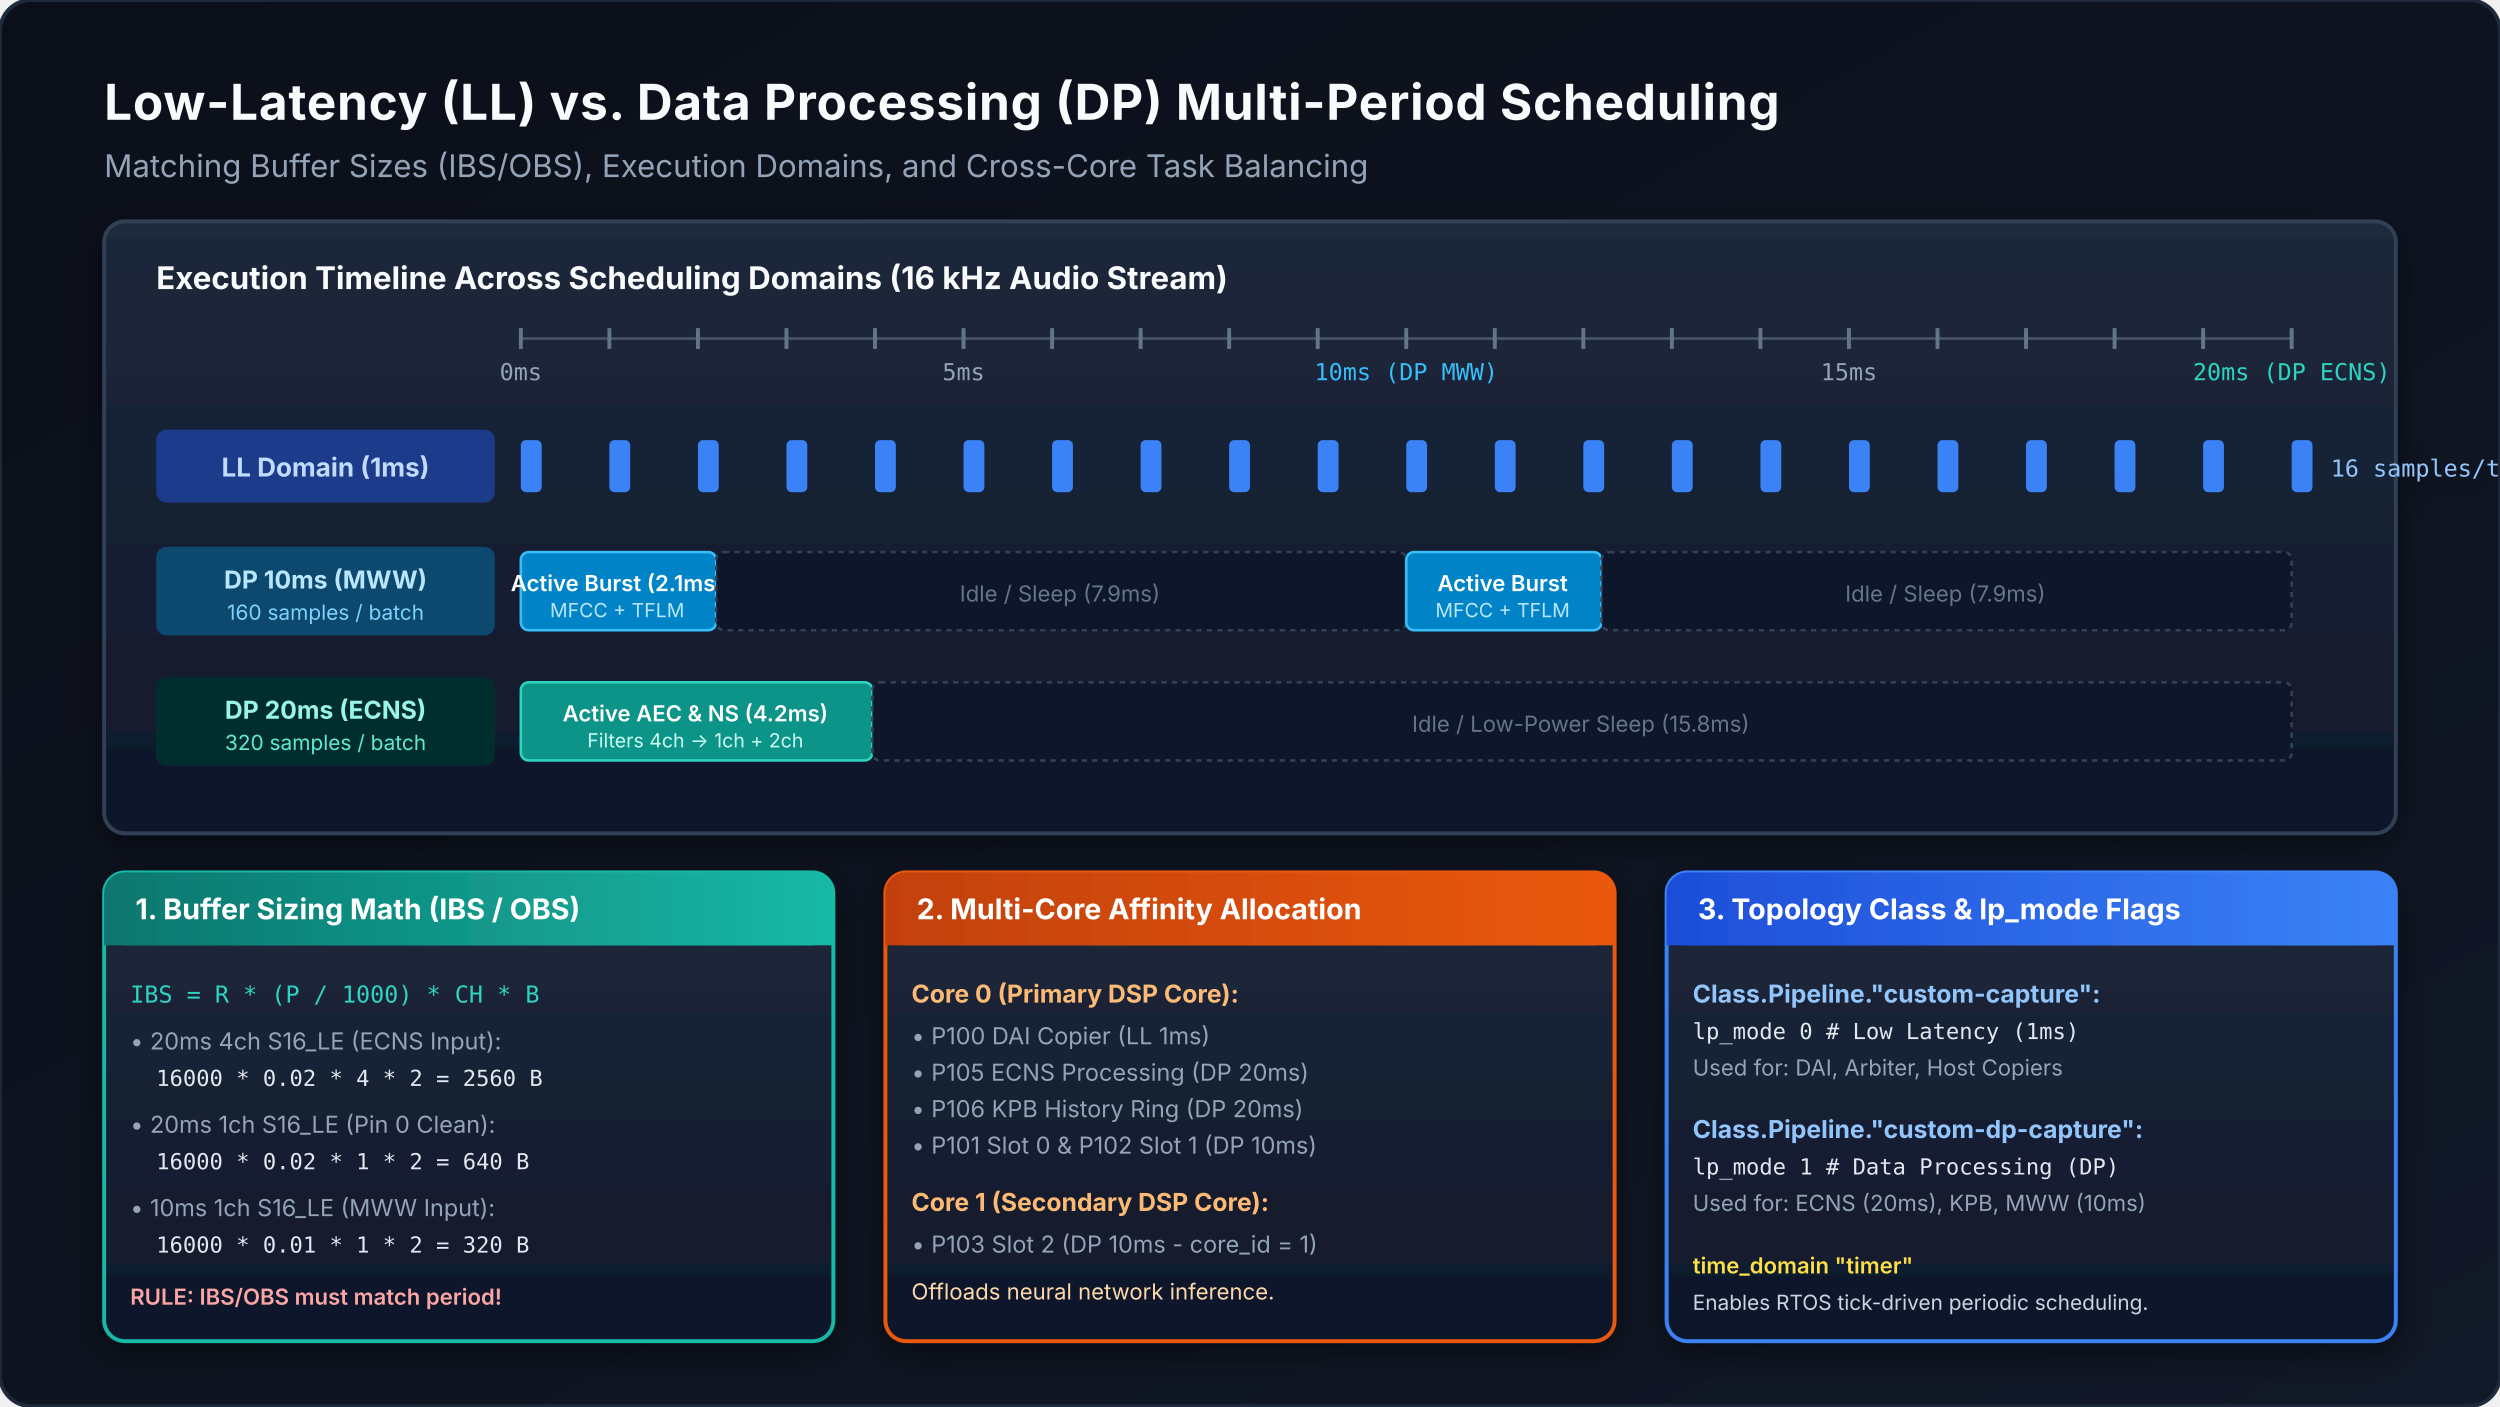
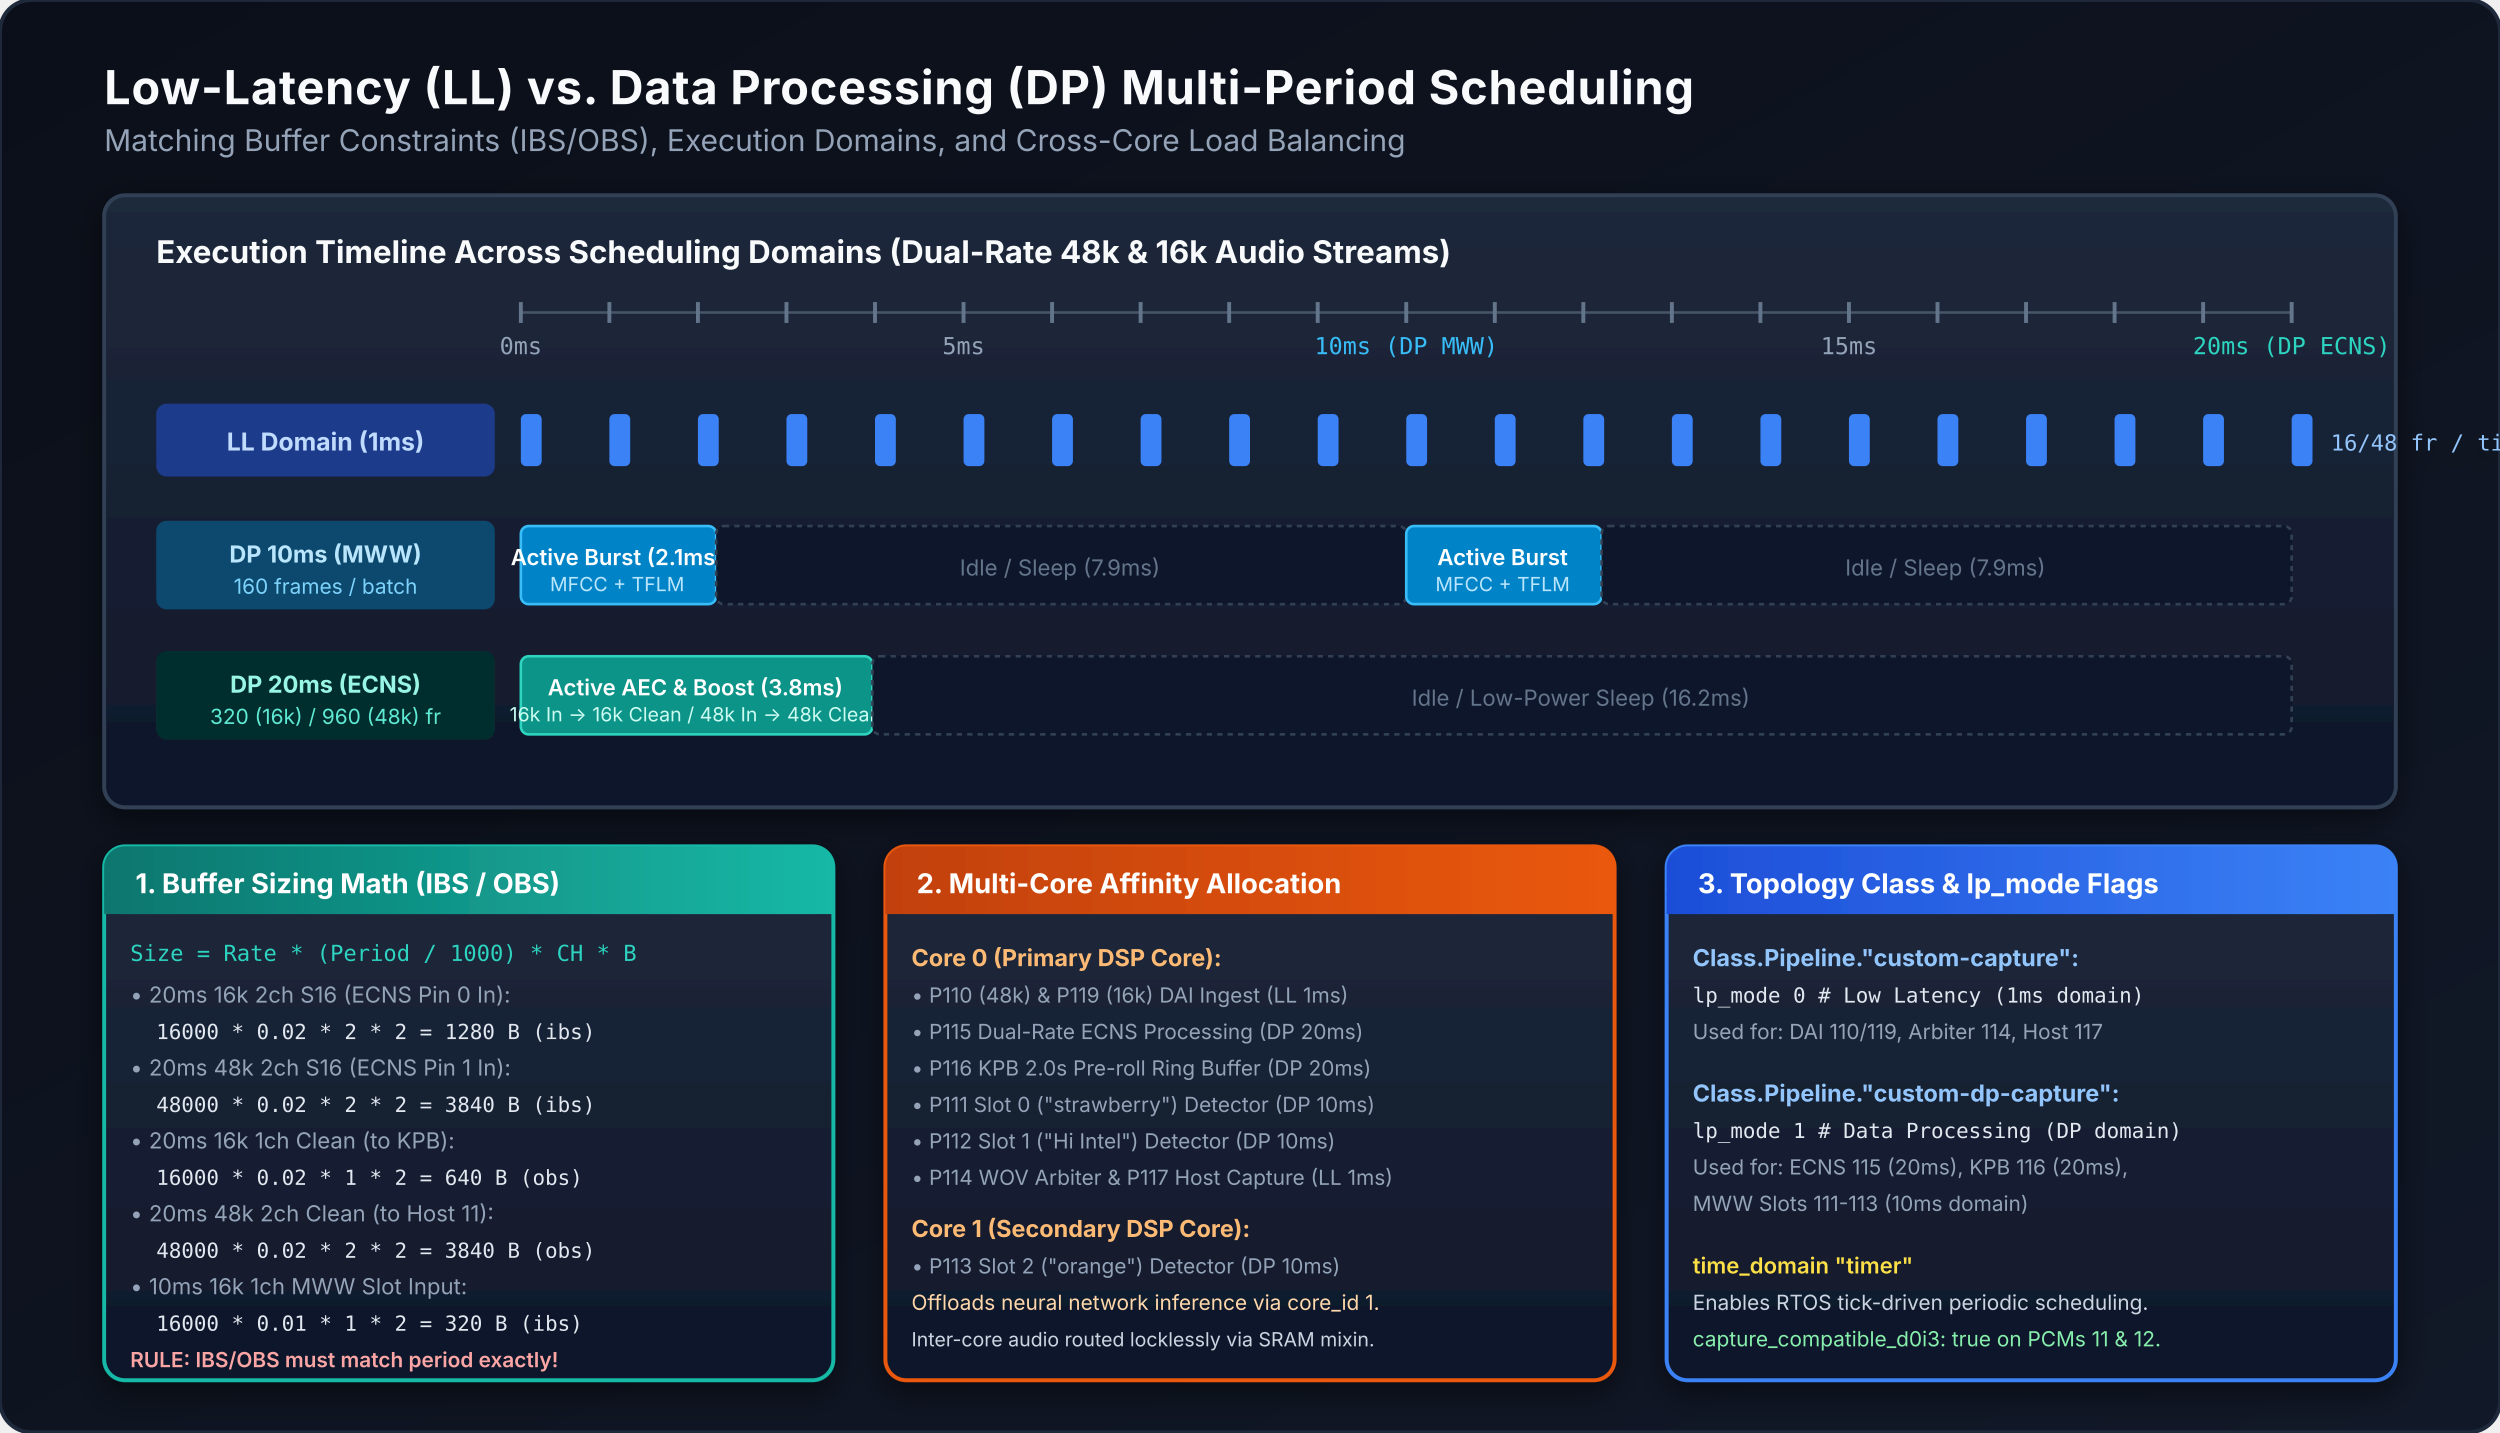
- <svg xmlns="http://www.w3.org/2000/svg" viewBox="0 0 960 540" width="100%" height="100%">
+ <svg xmlns="http://www.w3.org/2000/svg" viewBox="0 0 960 550" width="100%" height="100%">
  <defs>
    <linearGradient id="sched-bg" x1="0%" y1="0%" x2="100%" y2="100%">
      <stop offset="0%" stop-color="#0b0f19" />
      <stop offset="100%" stop-color="#111827" />
    </linearGradient>
    <linearGradient id="sched-card" x1="0%" y1="0%" x2="0%" y2="100%">
      <stop offset="0%" stop-color="#1e293b" />
      <stop offset="100%" stop-color="#0f172a" />
    </linearGradient>
    <linearGradient id="sched-ll-hdr" x1="0%" y1="0%" x2="100%" y2="0%">
      <stop offset="0%" stop-color="#1d4ed8" />
      <stop offset="100%" stop-color="#3b82f6" />
    </linearGradient>
    <linearGradient id="sched-dp-hdr" x1="0%" y1="0%" x2="100%" y2="0%">
      <stop offset="0%" stop-color="#0f766e" />
      <stop offset="100%" stop-color="#14b8a6" />
    </linearGradient>
    <linearGradient id="sched-core-hdr" x1="0%" y1="0%" x2="100%" y2="0%">
      <stop offset="0%" stop-color="#c2410c" />
      <stop offset="100%" stop-color="#ea580c" />
    </linearGradient>
    <filter id="sched-shadow" x="-5%" y="-5%" width="110%" height="115%">
      <feDropShadow dx="0" dy="4" stdDeviation="6" flood-color="#000" flood-opacity="0.5" />
    </filter>
  </defs>
-   <rect width="960" height="540" rx="12" fill="url(#sched-bg)" stroke="#1e293b" stroke-width="1.5" />
-   <g transform="translate(40, 24)">
-     <text x="0" y="22" font-family="system-ui, -apple-system, sans-serif" font-size="19" font-weight="700" fill="#f8fafc" letter-spacing="0.3">
+   <rect width="960" height="550" rx="12" fill="url(#sched-bg)" stroke="#1e293b" stroke-width="1.5" />
+   <g transform="translate(40, 20)">
+     <text x="0" y="20" font-family="system-ui, -apple-system, sans-serif" font-size="18" font-weight="700" fill="#f8fafc" letter-spacing="0.3">
      Low-Latency (LL) vs. Data Processing (DP) Multi-Period Scheduling
    </text>
-     <text x="0" y="44" font-family="system-ui, -apple-system, sans-serif" font-size="12" fill="#94a3b8">
-       Matching Buffer Sizes (IBS/OBS), Execution Domains, and Cross-Core Task Balancing
+     <text x="0" y="38" font-family="system-ui, -apple-system, sans-serif" font-size="11.5" fill="#94a3b8">
+       Matching Buffer Constraints (IBS/OBS), Execution Domains, and Cross-Core Load Balancing
    </text>
  </g>
-   <g transform="translate(40, 85)" filter="url(#sched-shadow)">
+   <g transform="translate(40, 75)" filter="url(#sched-shadow)">
    <rect width="880" height="235" rx="8" fill="url(#sched-card)" stroke="#334155" stroke-width="1.5" />
    <text x="20" y="26" font-family="system-ui, -apple-system, sans-serif" font-size="12" font-weight="700" fill="#f8fafc">
-       Execution Timeline Across Scheduling Domains (16 kHz Audio Stream)
+       Execution Timeline Across Scheduling Domains (Dual-Rate 48k &amp; 16k Audio Streams)
    </text>
    <g transform="translate(160, 45)">
      <line x1="0" y1="0" x2="680" y2="0" stroke="#475569" stroke-width="1" />
      <path d="M 0 -4 L 0 4 M 34 -4 L 34 4 M 68 -4 L 68 4 M 102 -4 L 102 4 M 136 -4 L 136 4 M 170 -4 L 170 4 M 204 -4 L 204 4 M 238 -4 L 238 4 M 272 -4 L 272 4 M 306 -4 L 306 4 M 340 -4 L 340 4 M 374 -4 L 374 4 M 408 -4 L 408 4 M 442 -4 L 442 4 M 476 -4 L 476 4 M 510 -4 L 510 4 M 544 -4 L 544 4 M 578 -4 L 578 4 M 612 -4 L 612 4 M 646 -4 L 646 4 M 680 -4 L 680 4" stroke="#64748b" stroke-width="1.5" />
      <text x="0" y="16" text-anchor="middle" font-family="monospace" font-size="9" fill="#94a3b8">0ms</text>
      <text x="170" y="16" text-anchor="middle" font-family="monospace" font-size="9" fill="#94a3b8">5ms</text>
      <text x="340" y="16" text-anchor="middle" font-family="monospace" font-size="9" fill="#38bdf8">10ms (DP MWW)</text>
      <text x="510" y="16" text-anchor="middle" font-family="monospace" font-size="9" fill="#94a3b8">15ms</text>
      <text x="680" y="16" text-anchor="middle" font-family="monospace" font-size="9" fill="#2dd4bf">20ms (DP ECNS)</text>
    </g>
    <g transform="translate(20, 80)">
      <rect width="130" height="28" rx="4" fill="#1e3a8a" />
-       <text x="65" y="18" text-anchor="middle" font-family="system-ui, -apple-system, sans-serif" font-size="10" font-weight="700" fill="#bfdbfe">LL Domain (1ms)</text>
+       <text x="65" y="18" text-anchor="middle" font-family="system-ui, -apple-system, sans-serif" font-size="9.5" font-weight="700" fill="#bfdbfe">LL Domain (1ms)</text>
      <g transform="translate(140, 4)">
        <rect x="0" width="8" height="20" rx="2" fill="#3b82f6" />
        <rect x="34" width="8" height="20" rx="2" fill="#3b82f6" />
        <rect x="68" width="8" height="20" rx="2" fill="#3b82f6" />
        <rect x="102" width="8" height="20" rx="2" fill="#3b82f6" />
        <rect x="136" width="8" height="20" rx="2" fill="#3b82f6" />
        <rect x="170" width="8" height="20" rx="2" fill="#3b82f6" />
        <rect x="204" width="8" height="20" rx="2" fill="#3b82f6" />
        <rect x="238" width="8" height="20" rx="2" fill="#3b82f6" />
        <rect x="272" width="8" height="20" rx="2" fill="#3b82f6" />
        <rect x="306" width="8" height="20" rx="2" fill="#3b82f6" />
        <rect x="340" width="8" height="20" rx="2" fill="#3b82f6" />
        <rect x="374" width="8" height="20" rx="2" fill="#3b82f6" />
        <rect x="408" width="8" height="20" rx="2" fill="#3b82f6" />
        <rect x="442" width="8" height="20" rx="2" fill="#3b82f6" />
        <rect x="476" width="8" height="20" rx="2" fill="#3b82f6" />
        <rect x="510" width="8" height="20" rx="2" fill="#3b82f6" />
        <rect x="544" width="8" height="20" rx="2" fill="#3b82f6" />
        <rect x="578" width="8" height="20" rx="2" fill="#3b82f6" />
        <rect x="612" width="8" height="20" rx="2" fill="#3b82f6" />
        <rect x="646" width="8" height="20" rx="2" fill="#3b82f6" />
        <rect x="680" width="8" height="20" rx="2" fill="#3b82f6" />
      </g>
-       <text x="835" y="18" font-family="monospace" font-size="9" fill="#93c5fd">16 samples/tick</text>
+       <text x="835" y="18" font-family="monospace" font-size="8.5" fill="#93c5fd">16/48 fr / tick</text>
    </g>
    <g transform="translate(20, 125)">
      <rect width="130" height="34" rx="4" fill="#0c4a6e" />
-       <text x="65" y="16" text-anchor="middle" font-family="system-ui, -apple-system, sans-serif" font-size="9.5" font-weight="700" fill="#bae6fd">DP 10ms (MWW)</text>
-       <text x="65" y="28" text-anchor="middle" font-family="system-ui, -apple-system, sans-serif" font-size="8" fill="#7dd3fc">160 samples / batch</text>
+       <text x="65" y="16" text-anchor="middle" font-family="system-ui, -apple-system, sans-serif" font-size="9" font-weight="700" fill="#bae6fd">DP 10ms (MWW)</text>
+       <text x="65" y="28" text-anchor="middle" font-family="system-ui, -apple-system, sans-serif" font-size="8" fill="#7dd3fc">160 frames / batch</text>
      <g transform="translate(140, 2)">
        <rect x="0" width="75" height="30" rx="3" fill="#0284c7" stroke="#38bdf8" stroke-width="1" />
        <text x="37" y="15" text-anchor="middle" font-family="system-ui, -apple-system, sans-serif" font-size="8.5" font-weight="600" fill="#ffffff">Active Burst (2.1ms)</text>
        <text x="37" y="25" text-anchor="middle" font-family="system-ui, -apple-system, sans-serif" font-size="7.5" fill="#bae6fd">MFCC + TFLM</text>
        <rect x="75" width="265" height="30" rx="3" fill="#0f172a" stroke="#334155" stroke-dasharray="2,2" />
        <text x="207" y="19" text-anchor="middle" font-family="system-ui, -apple-system, sans-serif" font-size="8.5" fill="#64748b">Idle / Sleep (7.9ms)</text>
        <rect x="340" width="75" height="30" rx="3" fill="#0284c7" stroke="#38bdf8" stroke-width="1" />
        <text x="377" y="15" text-anchor="middle" font-family="system-ui, -apple-system, sans-serif" font-size="8.5" font-weight="600" fill="#ffffff">Active Burst</text>
        <text x="377" y="25" text-anchor="middle" font-family="system-ui, -apple-system, sans-serif" font-size="7.5" fill="#bae6fd">MFCC + TFLM</text>
        <rect x="415" width="265" height="30" rx="3" fill="#0f172a" stroke="#334155" stroke-dasharray="2,2" />
        <text x="547" y="19" text-anchor="middle" font-family="system-ui, -apple-system, sans-serif" font-size="8.5" fill="#64748b">Idle / Sleep (7.9ms)</text>
      </g>
    </g>
    <g transform="translate(20, 175)">
      <rect width="130" height="34" rx="4" fill="#042f2e" />
-       <text x="65" y="16" text-anchor="middle" font-family="system-ui, -apple-system, sans-serif" font-size="9.5" font-weight="700" fill="#99f6e4">DP 20ms (ECNS)</text>
-       <text x="65" y="28" text-anchor="middle" font-family="system-ui, -apple-system, sans-serif" font-size="8" fill="#5eead4">320 samples / batch</text>
+       <text x="65" y="16" text-anchor="middle" font-family="system-ui, -apple-system, sans-serif" font-size="9" font-weight="700" fill="#99f6e4">DP 20ms (ECNS)</text>
+       <text x="65" y="28" text-anchor="middle" font-family="system-ui, -apple-system, sans-serif" font-size="8" fill="#5eead4">320 (16k) / 960 (48k) fr</text>
      <g transform="translate(140, 2)">
        <rect x="0" width="135" height="30" rx="3" fill="#0d9488" stroke="#2dd4bf" stroke-width="1" />
-         <text x="67" y="15" text-anchor="middle" font-family="system-ui, -apple-system, sans-serif" font-size="8.5" font-weight="600" fill="#ffffff">Active AEC &amp; NS (4.2ms)</text>
-         <text x="67" y="25" text-anchor="middle" font-family="system-ui, -apple-system, sans-serif" font-size="7.5" fill="#ccfbf1">Filters 4ch -&gt; 1ch + 2ch</text>
+         <text x="67" y="15" text-anchor="middle" font-family="system-ui, -apple-system, sans-serif" font-size="8.5" font-weight="600" fill="#ffffff">Active AEC &amp; Boost (3.8ms)</text>
+         <text x="67" y="25" text-anchor="middle" font-family="system-ui, -apple-system, sans-serif" font-size="7.5" fill="#ccfbf1">16k In -&gt; 16k Clean / 48k In -&gt; 48k Clean</text>
        <rect x="135" width="545" height="30" rx="3" fill="#0f172a" stroke="#334155" stroke-dasharray="2,2" />
-         <text x="407" y="19" text-anchor="middle" font-family="system-ui, -apple-system, sans-serif" font-size="8.5" fill="#64748b">Idle / Low-Power Sleep (15.8ms)</text>
+         <text x="407" y="19" text-anchor="middle" font-family="system-ui, -apple-system, sans-serif" font-size="8.5" fill="#64748b">Idle / Low-Power Sleep (16.2ms)</text>
      </g>
    </g>
  </g>
-   <g transform="translate(40, 335)" filter="url(#sched-shadow)">
-     <rect width="280" height="180" rx="8" fill="url(#sched-card)" stroke="#14b8a6" stroke-width="1.5" />
-     <rect width="280" height="28" rx="8" fill="url(#sched-dp-hdr)" />
-     <rect y="20" width="280" height="8" fill="url(#sched-dp-hdr)" />
-     <text x="12" y="18" font-family="system-ui, -apple-system, sans-serif" font-size="11" font-weight="700" fill="#ffffff">
+   <g transform="translate(40, 325)" filter="url(#sched-shadow)">
+     <rect width="280" height="205" rx="8" fill="url(#sched-card)" stroke="#14b8a6" stroke-width="1.5" />
+     <rect width="280" height="26" rx="8" fill="url(#sched-dp-hdr)" />
+     <rect y="18" width="280" height="8" fill="url(#sched-dp-hdr)" />
+     <text x="12" y="18" font-family="system-ui, -apple-system, sans-serif" font-size="10.5" font-weight="700" fill="#ffffff">
      1. Buffer Sizing Math (IBS / OBS)
    </text>
-     <g transform="translate(10, 36)">
-       <text x="0" y="14" font-family="monospace" font-size="9" fill="#2dd4bf">IBS = R * (P / 1000) * CH * B</text>
-       <text x="0" y="32" font-family="system-ui, -apple-system, sans-serif" font-size="9" fill="#94a3b8">• 20ms 4ch S16_LE (ECNS Input):</text>
-       <text x="10" y="46" font-family="monospace" font-size="8.5" fill="#e2e8f0">16000 * 0.02 * 4 * 2 = 2560 B</text>
-       <text x="0" y="64" font-family="system-ui, -apple-system, sans-serif" font-size="9" fill="#94a3b8">• 20ms 1ch S16_LE (Pin 0 Clean):</text>
-       <text x="10" y="78" font-family="monospace" font-size="8.5" fill="#e2e8f0">16000 * 0.02 * 1 * 2 = 640 B</text>
-       <text x="0" y="96" font-family="system-ui, -apple-system, sans-serif" font-size="9" fill="#94a3b8">• 10ms 1ch S16_LE (MWW Input):</text>
-       <text x="10" y="110" font-family="monospace" font-size="8.5" fill="#e2e8f0">16000 * 0.01 * 1 * 2 = 320 B</text>
-       <text x="0" y="130" font-family="system-ui, -apple-system, sans-serif" font-size="8.5" font-weight="600" fill="#fca5a5">
-         RULE: IBS/OBS must match period!
+     <g transform="translate(10, 32)">
+       <text x="0" y="12" font-family="monospace" font-size="8.5" fill="#2dd4bf">Size = Rate * (Period / 1000) * CH * B</text>
+       <text x="0" y="28" font-family="system-ui, -apple-system, sans-serif" font-size="8.5" fill="#94a3b8">• 20ms 16k 2ch S16 (ECNS Pin 0 In):</text>
+       <text x="10" y="42" font-family="monospace" font-size="8" fill="#e2e8f0">16000 * 0.02 * 2 * 2 = 1280 B (ibs)</text>
+       <text x="0" y="56" font-family="system-ui, -apple-system, sans-serif" font-size="8.5" fill="#94a3b8">• 20ms 48k 2ch S16 (ECNS Pin 1 In):</text>
+       <text x="10" y="70" font-family="monospace" font-size="8" fill="#e2e8f0">48000 * 0.02 * 2 * 2 = 3840 B (ibs)</text>
+       <text x="0" y="84" font-family="system-ui, -apple-system, sans-serif" font-size="8.5" fill="#94a3b8">• 20ms 16k 1ch Clean (to KPB):</text>
+       <text x="10" y="98" font-family="monospace" font-size="8" fill="#e2e8f0">16000 * 0.02 * 1 * 2 = 640 B (obs)</text>
+       <text x="0" y="112" font-family="system-ui, -apple-system, sans-serif" font-size="8.5" fill="#94a3b8">• 20ms 48k 2ch Clean (to Host 11):</text>
+       <text x="10" y="126" font-family="monospace" font-size="8" fill="#e2e8f0">48000 * 0.02 * 2 * 2 = 3840 B (obs)</text>
+       <text x="0" y="140" font-family="system-ui, -apple-system, sans-serif" font-size="8.5" fill="#94a3b8">• 10ms 16k 1ch MWW Slot Input:</text>
+       <text x="10" y="154" font-family="monospace" font-size="8" fill="#e2e8f0">16000 * 0.01 * 1 * 2 = 320 B (ibs)</text>
+       <text x="0" y="168" font-family="system-ui, -apple-system, sans-serif" font-size="8" font-weight="600" fill="#fca5a5">
+         RULE: IBS/OBS must match period exactly!
      </text>
    </g>
  </g>
-   <g transform="translate(340, 335)" filter="url(#sched-shadow)">
-     <rect width="280" height="180" rx="8" fill="url(#sched-card)" stroke="#ea580c" stroke-width="1.5" />
-     <rect width="280" height="28" rx="8" fill="url(#sched-core-hdr)" />
-     <rect y="20" width="280" height="8" fill="url(#sched-core-hdr)" />
-     <text x="12" y="18" font-family="system-ui, -apple-system, sans-serif" font-size="11" font-weight="700" fill="#ffffff">
+   <g transform="translate(340, 325)" filter="url(#sched-shadow)">
+     <rect width="280" height="205" rx="8" fill="url(#sched-card)" stroke="#ea580c" stroke-width="1.5" />
+     <rect width="280" height="26" rx="8" fill="url(#sched-core-hdr)" />
+     <rect y="18" width="280" height="8" fill="url(#sched-core-hdr)" />
+     <text x="12" y="18" font-family="system-ui, -apple-system, sans-serif" font-size="10.5" font-weight="700" fill="#ffffff">
      2. Multi-Core Affinity Allocation
    </text>
-     <g transform="translate(10, 36)">
-       <text x="0" y="14" font-family="system-ui, -apple-system, sans-serif" font-size="9.5" font-weight="700" fill="#fdba74">Core 0 (Primary DSP Core):</text>
-       <text x="0" y="30" font-family="system-ui, -apple-system, sans-serif" font-size="9" fill="#94a3b8">• P100 DAI Copier (LL 1ms)</text>
-       <text x="0" y="44" font-family="system-ui, -apple-system, sans-serif" font-size="9" fill="#94a3b8">• P105 ECNS Processing (DP 20ms)</text>
-       <text x="0" y="58" font-family="system-ui, -apple-system, sans-serif" font-size="9" fill="#94a3b8">• P106 KPB History Ring (DP 20ms)</text>
-       <text x="0" y="72" font-family="system-ui, -apple-system, sans-serif" font-size="9" fill="#94a3b8">• P101 Slot 0 &amp; P102 Slot 1 (DP 10ms)</text>
-       <text x="0" y="94" font-family="system-ui, -apple-system, sans-serif" font-size="9.5" font-weight="700" fill="#fdba74">Core 1 (Secondary DSP Core):</text>
-       <text x="0" y="110" font-family="system-ui, -apple-system, sans-serif" font-size="9" fill="#94a3b8">• P103 Slot 2 (DP 10ms - core_id = 1)</text>
-       <text x="0" y="128" font-family="system-ui, -apple-system, sans-serif" font-size="8.5" fill="#fed7aa">
-         Offloads neural network inference.
+     <g transform="translate(10, 32)">
+       <text x="0" y="14" font-family="system-ui, -apple-system, sans-serif" font-size="9" font-weight="700" fill="#fdba74">Core 0 (Primary DSP Core):</text>
+       <text x="0" y="28" font-family="system-ui, -apple-system, sans-serif" font-size="8" fill="#94a3b8">• P110 (48k) &amp; P119 (16k) DAI Ingest (LL 1ms)</text>
+       <text x="0" y="42" font-family="system-ui, -apple-system, sans-serif" font-size="8" fill="#94a3b8">• P115 Dual-Rate ECNS Processing (DP 20ms)</text>
+       <text x="0" y="56" font-family="system-ui, -apple-system, sans-serif" font-size="8" fill="#94a3b8">• P116 KPB 2.0s Pre-roll Ring Buffer (DP 20ms)</text>
+       <text x="0" y="70" font-family="system-ui, -apple-system, sans-serif" font-size="8" fill="#94a3b8">• P111 Slot 0 ("strawberry") Detector (DP 10ms)</text>
+       <text x="0" y="84" font-family="system-ui, -apple-system, sans-serif" font-size="8" fill="#94a3b8">• P112 Slot 1 ("Hi Intel") Detector (DP 10ms)</text>
+       <text x="0" y="98" font-family="system-ui, -apple-system, sans-serif" font-size="8" fill="#94a3b8">• P114 WOV Arbiter &amp; P117 Host Capture (LL 1ms)</text>
+       <text x="0" y="118" font-family="system-ui, -apple-system, sans-serif" font-size="9" font-weight="700" fill="#fdba74">Core 1 (Secondary DSP Core):</text>
+       <text x="0" y="132" font-family="system-ui, -apple-system, sans-serif" font-size="8" fill="#94a3b8">• P113 Slot 2 ("orange") Detector (DP 10ms)</text>
+       <text x="0" y="146" font-family="system-ui, -apple-system, sans-serif" font-size="8" fill="#fed7aa">
+         Offloads neural network inference via core_id 1.
+       </text>
+       <text x="0" y="160" font-family="system-ui, -apple-system, sans-serif" font-size="7.5" fill="#cbd5e1">
+         Inter-core audio routed locklessly via SRAM mixin.
      </text>
    </g>
  </g>
-   <g transform="translate(640, 335)" filter="url(#sched-shadow)">
-     <rect width="280" height="180" rx="8" fill="url(#sched-card)" stroke="#3b82f6" stroke-width="1.5" />
-     <rect width="280" height="28" rx="8" fill="url(#sched-ll-hdr)" />
-     <rect y="20" width="280" height="8" fill="url(#sched-ll-hdr)" />
-     <text x="12" y="18" font-family="system-ui, -apple-system, sans-serif" font-size="11" font-weight="700" fill="#ffffff">
+   <g transform="translate(640, 325)" filter="url(#sched-shadow)">
+     <rect width="280" height="205" rx="8" fill="url(#sched-card)" stroke="#3b82f6" stroke-width="1.5" />
+     <rect width="280" height="26" rx="8" fill="url(#sched-ll-hdr)" />
+     <rect y="18" width="280" height="8" fill="url(#sched-ll-hdr)" />
+     <text x="12" y="18" font-family="system-ui, -apple-system, sans-serif" font-size="10.5" font-weight="700" fill="#ffffff">
      3. Topology Class &amp; lp_mode Flags
    </text>
-     <g transform="translate(10, 36)">
-       <text x="0" y="14" font-family="system-ui, -apple-system, sans-serif" font-size="9.5" font-weight="700" fill="#93c5fd">Class.Pipeline."custom-capture":</text>
-       <text x="0" y="28" font-family="monospace" font-size="8.5" fill="#e2e8f0">lp_mode 0  # Low Latency (1ms)</text>
-       <text x="0" y="42" font-family="system-ui, -apple-system, sans-serif" font-size="8.5" fill="#94a3b8">Used for: DAI, Arbiter, Host Copiers</text>
-       <text x="0" y="66" font-family="system-ui, -apple-system, sans-serif" font-size="9.5" font-weight="700" fill="#93c5fd">Class.Pipeline."custom-dp-capture":</text>
-       <text x="0" y="80" font-family="monospace" font-size="8.5" fill="#e2e8f0">lp_mode 1  # Data Processing (DP)</text>
-       <text x="0" y="94" font-family="system-ui, -apple-system, sans-serif" font-size="8.5" fill="#94a3b8">Used for: ECNS (20ms), KPB, MWW (10ms)</text>
-       <text x="0" y="118" font-family="system-ui, -apple-system, sans-serif" font-size="8.5" font-weight="600" fill="#fde047">
+     <g transform="translate(10, 32)">
+       <text x="0" y="14" font-family="system-ui, -apple-system, sans-serif" font-size="9" font-weight="700" fill="#93c5fd">Class.Pipeline."custom-capture":</text>
+       <text x="0" y="28" font-family="monospace" font-size="8" fill="#e2e8f0">lp_mode 0  # Low Latency (1ms domain)</text>
+       <text x="0" y="42" font-family="system-ui, -apple-system, sans-serif" font-size="8" fill="#94a3b8">Used for: DAI 110/119, Arbiter 114, Host 117</text>
+       <text x="0" y="66" font-family="system-ui, -apple-system, sans-serif" font-size="9" font-weight="700" fill="#93c5fd">Class.Pipeline."custom-dp-capture":</text>
+       <text x="0" y="80" font-family="monospace" font-size="8" fill="#e2e8f0">lp_mode 1  # Data Processing (DP domain)</text>
+       <text x="0" y="94" font-family="system-ui, -apple-system, sans-serif" font-size="8" fill="#94a3b8">Used for: ECNS 115 (20ms), KPB 116 (20ms),</text>
+       <text x="0" y="108" font-family="system-ui, -apple-system, sans-serif" font-size="8" fill="#94a3b8">MWW Slots 111-113 (10ms domain)</text>
+       <text x="0" y="132" font-family="system-ui, -apple-system, sans-serif" font-size="8.5" font-weight="600" fill="#fde047">
        time_domain "timer"
      </text>
-       <text x="0" y="132" font-family="system-ui, -apple-system, sans-serif" font-size="8" fill="#cbd5e1">
+       <text x="0" y="146" font-family="system-ui, -apple-system, sans-serif" font-size="8" fill="#cbd5e1">
        Enables RTOS tick-driven periodic scheduling.
+       </text>
+       <text x="0" y="160" font-family="system-ui, -apple-system, sans-serif" font-size="8" fill="#86efac">
+         capture_compatible_d0i3: true on PCMs 11 &amp; 12.
      </text>
    </g>
  </g>
</svg>
